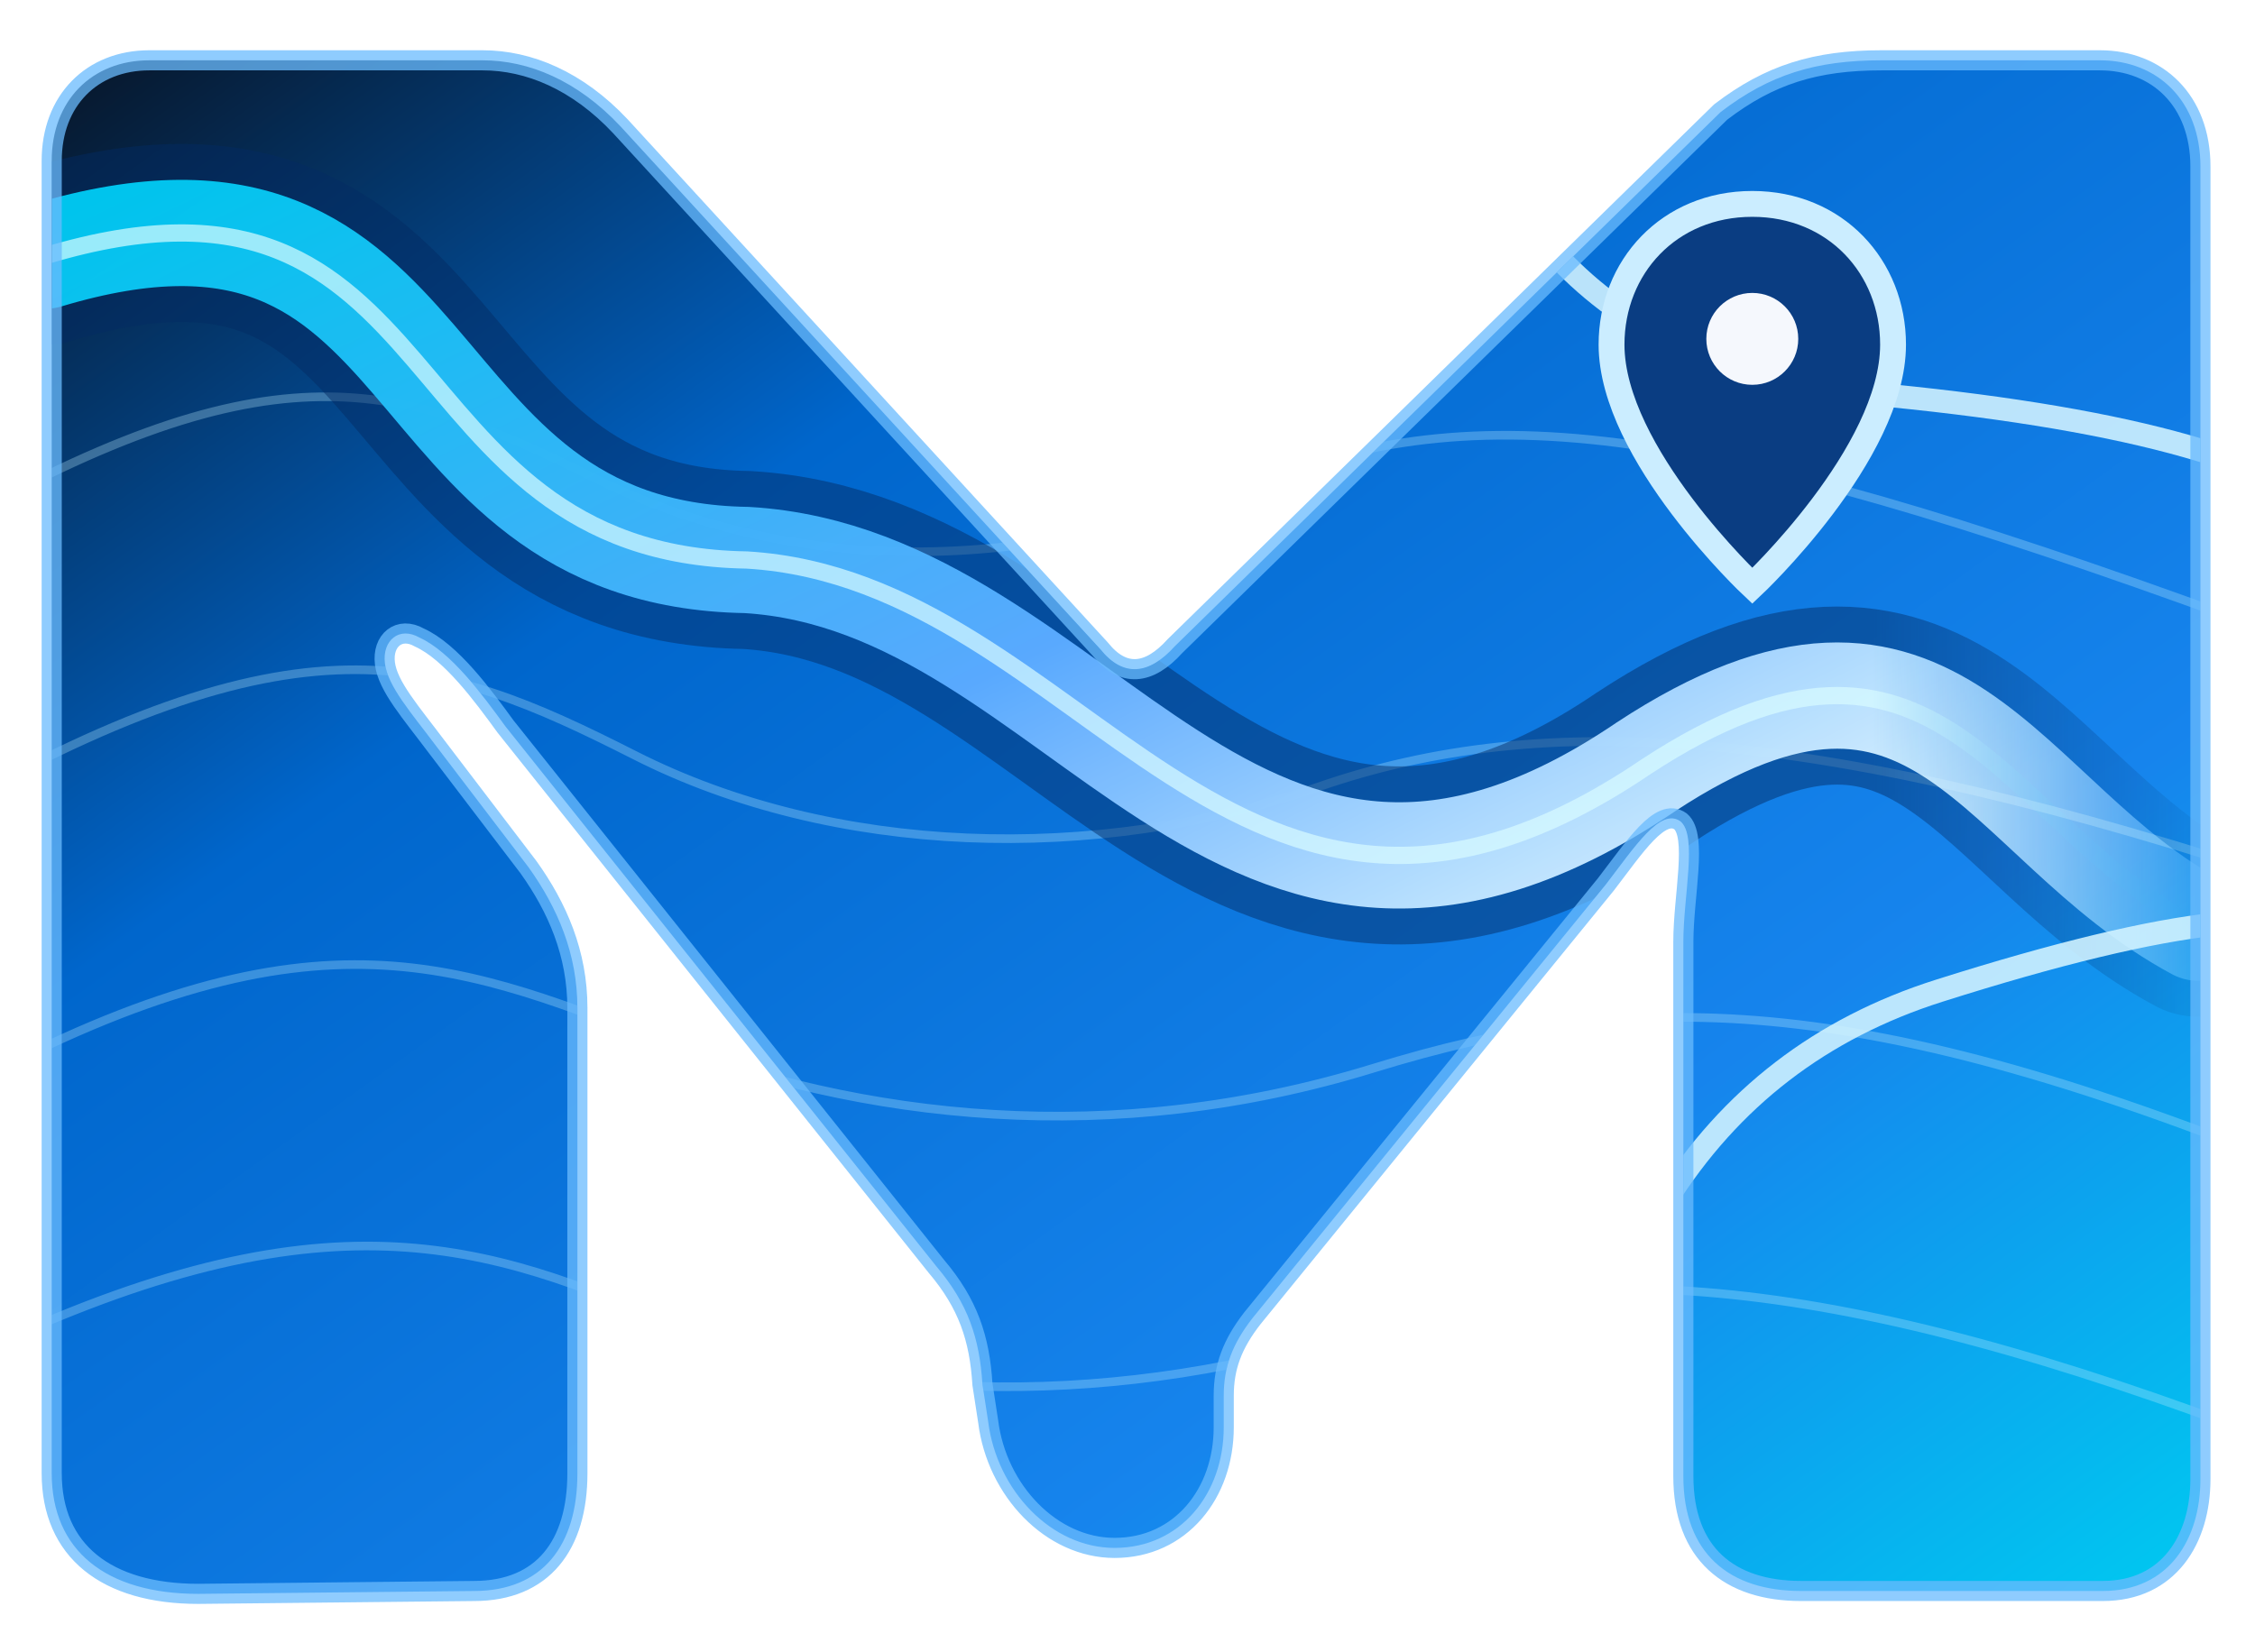
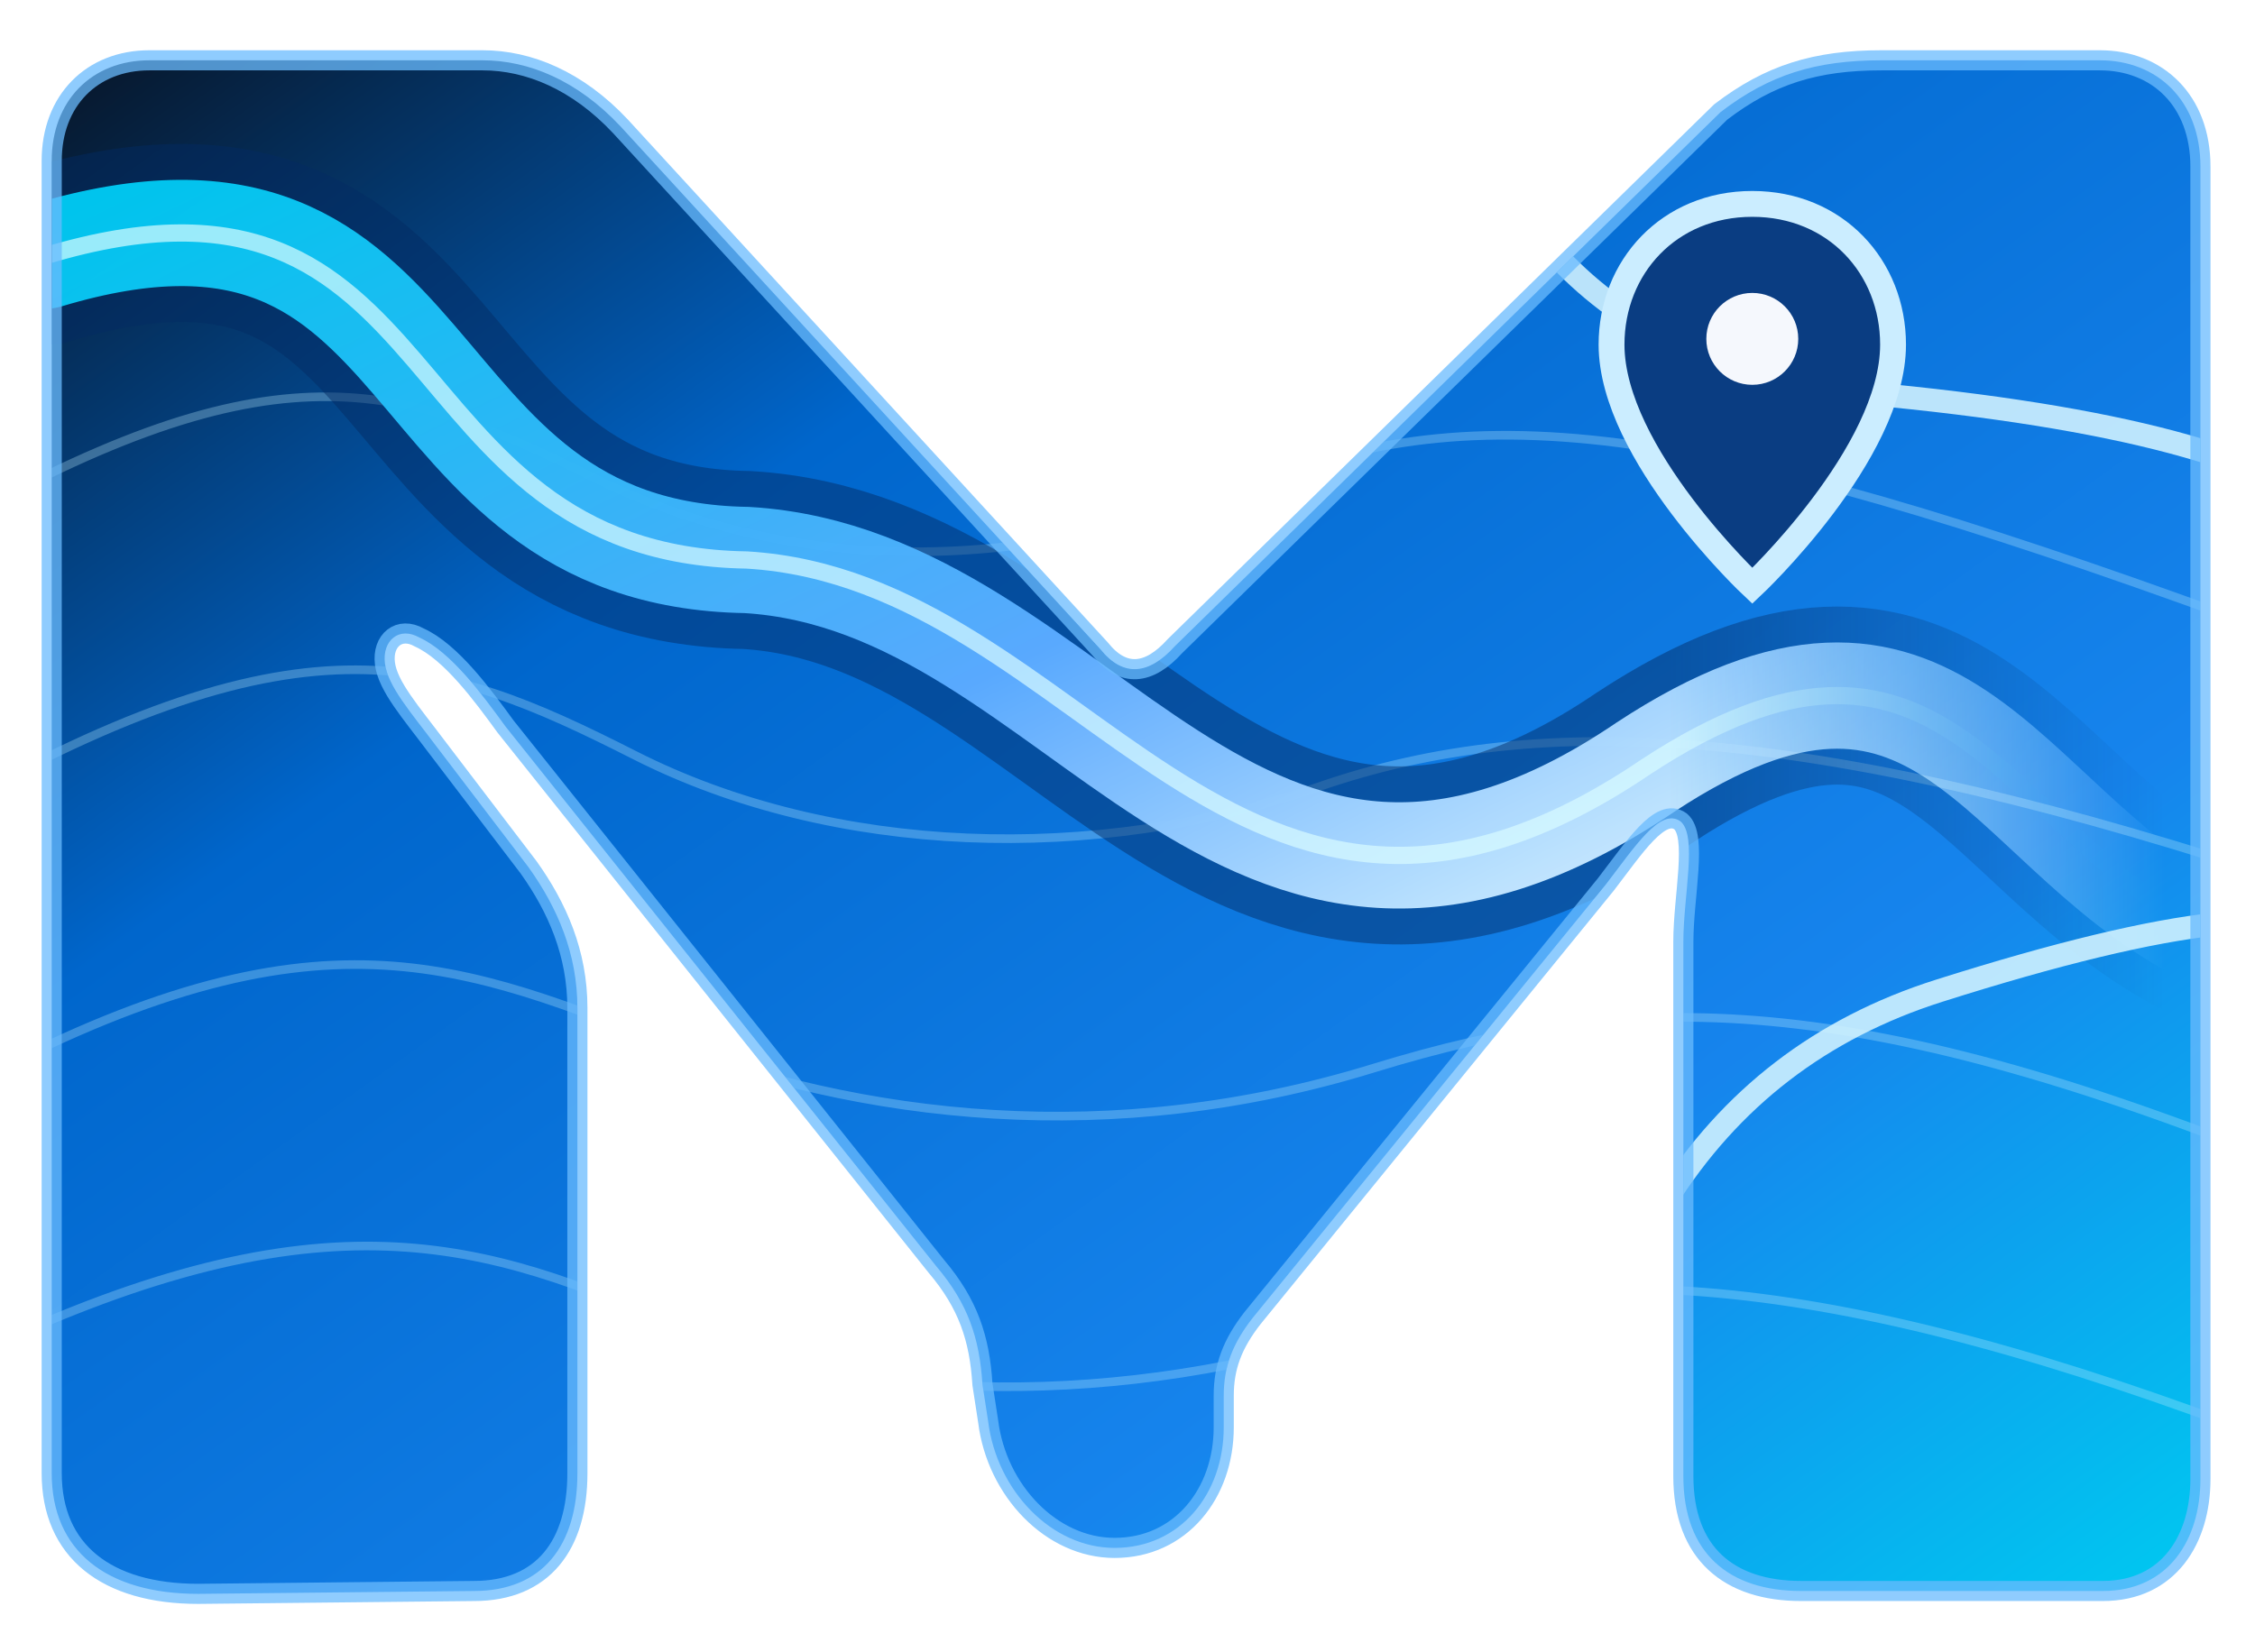
<svg xmlns="http://www.w3.org/2000/svg" viewBox="0 0 785 575" role="img" aria-label="Muhanad Al-Mashharawi GIS monogram">
  <defs>
    <linearGradient id="blue" x1="0" y1="0" x2="1" y2="1">
      <stop stop-color="#07172B" />
      <stop offset=".3" stop-color="#0066CC" />
      <stop offset=".72" stop-color="#1684ED" />
      <stop offset="1" stop-color="#00C8F0" />
    </linearGradient>
    <linearGradient id="flow" x1="0" y1="0" x2="1" y2=".65">
      <stop stop-color="#00C8F0" />
      <stop offset=".6" stop-color="#5BABFF" />
      <stop offset="1" stop-color="#E1F8FF" />
    </linearGradient>
    <clipPath id="shape">
      <path d="M 52 21 C 32 21 18 35 18 56 L 18 513 C 18 540 37 555 69 555 L 165 554 C 189 554 201 538 201 513 L 201 351 C 201 332 194 316 184 302 L 152 260 C 143 248 135 239 134 231 C 133 223 139 218 146 222 C 157 227 168 242 176 253 L 326 441 C 337 454 341 466 342 482 L 344 495 C 347 519 366 539 388 539 C 411 539 426 520 426 497 L 426 486 C 426 476 429 468 436 459 L 559 308 C 569 295 578 281 585 286 C 591 291 586 312 586 328 L 586 514 C 586 541 602 554 627 554 L 732 554 C 755 554 766 536 766 515 L 766 58 C 766 35 751 21 731 21 L 655 21 C 632 21 616 26 599 39 L 409 225 C 400 235 391 236 383 226 L 216 44 C 201 28 184 21 168 21 Z" />
    </clipPath>
    <linearGradient id="waveFade" gradientUnits="userSpaceOnUse" x1="0" y1="0" x2="785" y2="0">
      <stop offset="0" stop-color="white" />
-       <stop offset=".83" stop-color="white" />
+       <stop offset=".74" stop-color="white" />
+       <stop offset=".96" stop-color="black" />
      <stop offset="1" stop-color="black" />
    </linearGradient>
    <mask id="waveFadeMask" maskUnits="userSpaceOnUse" x="0" y="0" width="785" height="575">
      <rect width="785" height="575" fill="url(#waveFade)" />
    </mask>
  </defs>
  <g clip-path="url(#shape)">
    <path d="M 52 21 C 32 21 18 35 18 56 L 18 513 C 18 540 37 555 69 555 L 165 554 C 189 554 201 538 201 513 L 201 351 C 201 332 194 316 184 302 L 152 260 C 143 248 135 239 134 231 C 133 223 139 218 146 222 C 157 227 168 242 176 253 L 326 441 C 337 454 341 466 342 482 L 344 495 C 347 519 366 539 388 539 C 411 539 426 520 426 497 L 426 486 C 426 476 429 468 436 459 L 559 308 C 569 295 578 281 585 286 C 591 291 586 312 586 328 L 586 514 C 586 541 602 554 627 554 L 732 554 C 755 554 766 536 766 515 L 766 58 C 766 35 751 21 731 21 L 655 21 C 632 21 616 26 599 39 L 409 225 C 400 235 391 236 383 226 L 216 44 C 201 28 184 21 168 21 Z" fill="url(#blue)" />
    <g id="contours" fill="none" stroke="#BFEFFF" stroke-width="3" stroke-linecap="round" opacity=".3">
      <path d="M-24 187 C92 120 136 131 206 166 S357 200 438 168 S599 149 796 222" />
      <path d="M-25 286 C104 211 152 228 221 263 S381 301 459 274 S633 252 803 309" />
      <path d="M-22 384 C104 313 156 334 228 362 S387 400 478 372 S647 344 807 410" />
      <path d="M-18 476 C105 415 163 430 231 460 S392 490 475 463 S650 446 805 507" />
    </g>
    <g id="geo-flow" fill="none" stroke-linecap="round" mask="url(#waveFadeMask)">
      <path d="M16 89 C 159 46 133 193 260 195 C 378 202 430 364 573 267 C 675 200 696 286 765 323" stroke="#032A62" stroke-width="62" opacity=".48" />
      <path d="M16 89 C 159 46 133 193 260 195 C 378 202 430 364 573 267 C 675 200 696 286 765 323" stroke="url(#flow)" stroke-width="37" opacity=".98" />
      <path d="M16 89 C 159 46 133 193 260 195 C 378 202 430 364 573 267 C 675 200 696 286 765 323" stroke="#D9FCFF" stroke-width="6" opacity=".7" />
    </g>
    <g stroke="#D2F3FF" stroke-width="8" opacity=".88" fill="none">
      <path d="M 498 -10 Q520 125 650 137 T815 181" />
      <path d="M 540 560 Q552 384 675 345 T815 330" />
    </g>
  </g>
  <path d="M 52 21 C 32 21 18 35 18 56 L 18 513 C 18 540 37 555 69 555 L 165 554 C 189 554 201 538 201 513 L 201 351 C 201 332 194 316 184 302 L 152 260 C 143 248 135 239 134 231 C 133 223 139 218 146 222 C 157 227 168 242 176 253 L 326 441 C 337 454 341 466 342 482 L 344 495 C 347 519 366 539 388 539 C 411 539 426 520 426 497 L 426 486 C 426 476 429 468 436 459 L 559 308 C 569 295 578 281 585 286 C 591 291 586 312 586 328 L 586 514 C 586 541 602 554 627 554 L 732 554 C 755 554 766 536 766 515 L 766 58 C 766 35 751 21 731 21 L 655 21 C 632 21 616 26 599 39 L 409 225 C 400 235 391 236 383 226 L 216 44 C 201 28 184 21 168 21 Z" fill="none" stroke="#6ABAFD" stroke-opacity=".75" stroke-width="7" stroke-linejoin="round" />
  <g transform="translate(610 125)">
    <path d="M0 -54C-29 -54 -49 -32 -49 -5c0 38 49 84 49 84s49 -46 49 -84c0 -27 -20 -49 -49 -49Z" fill="#0A3D82" stroke="#CBEDFF" stroke-width="9" />
    <circle cx="0" cy="-7" r="16" fill="#F5F8FD" />
  </g>
</svg>
